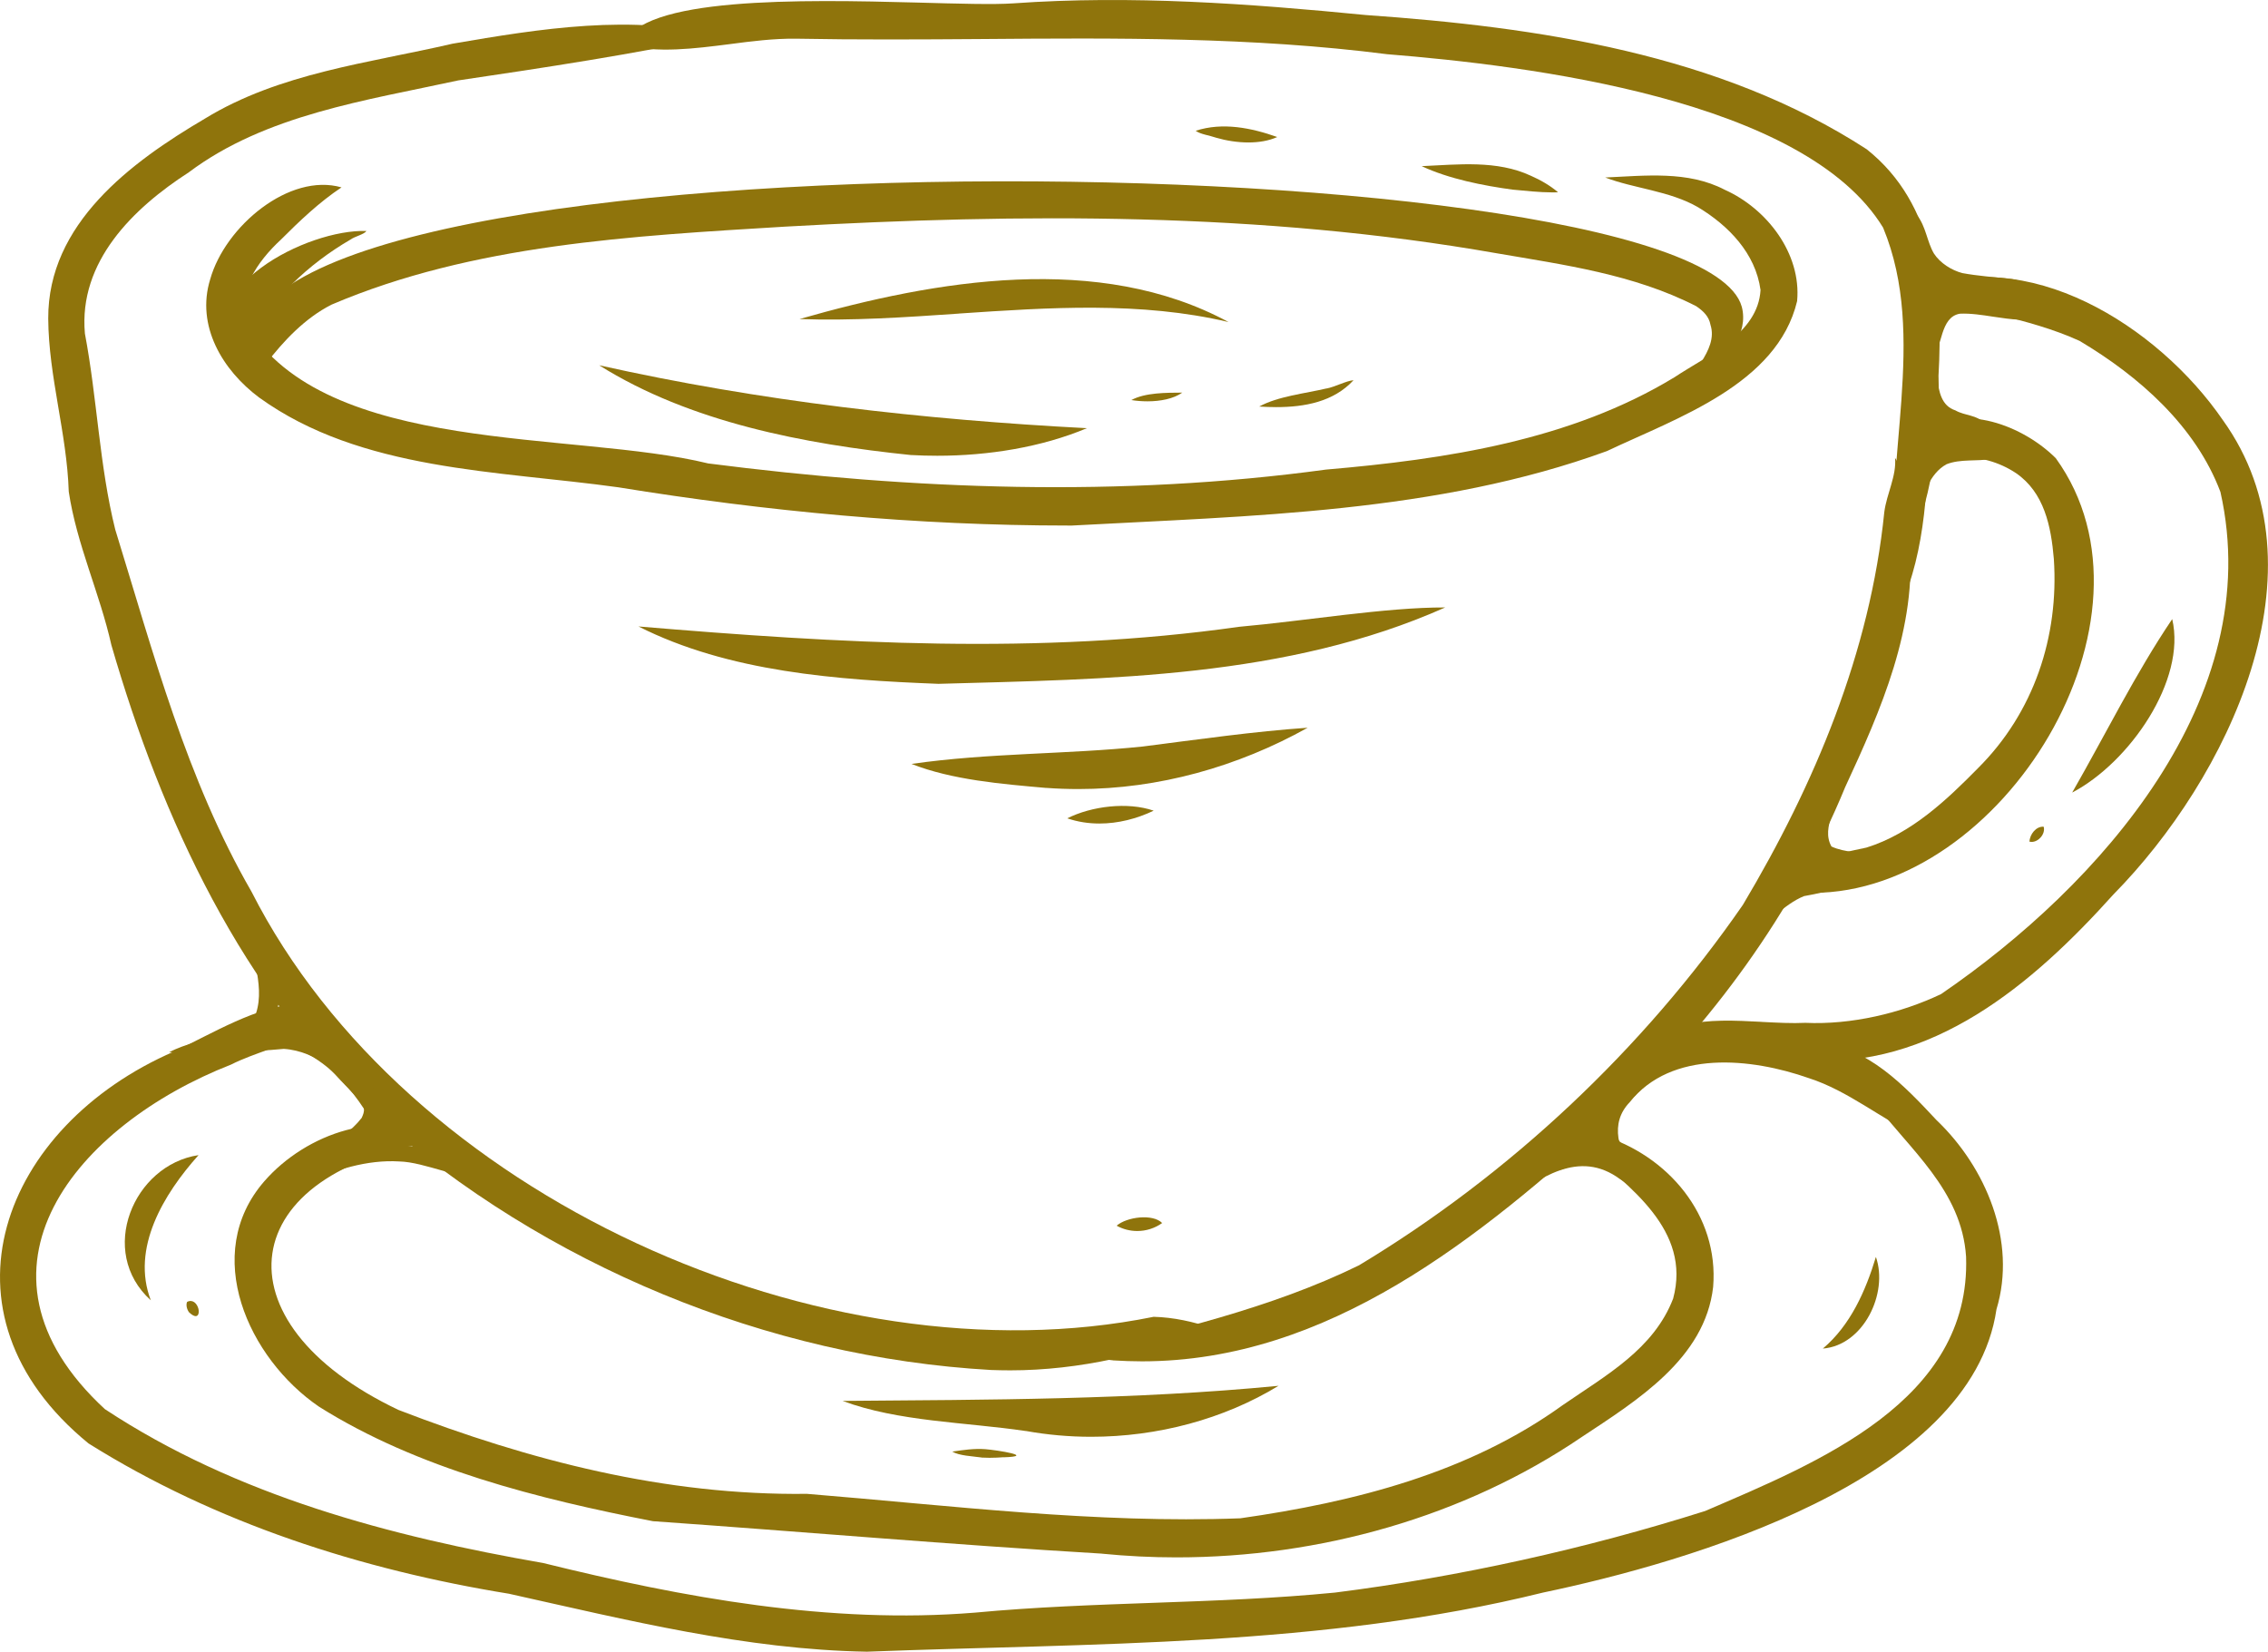
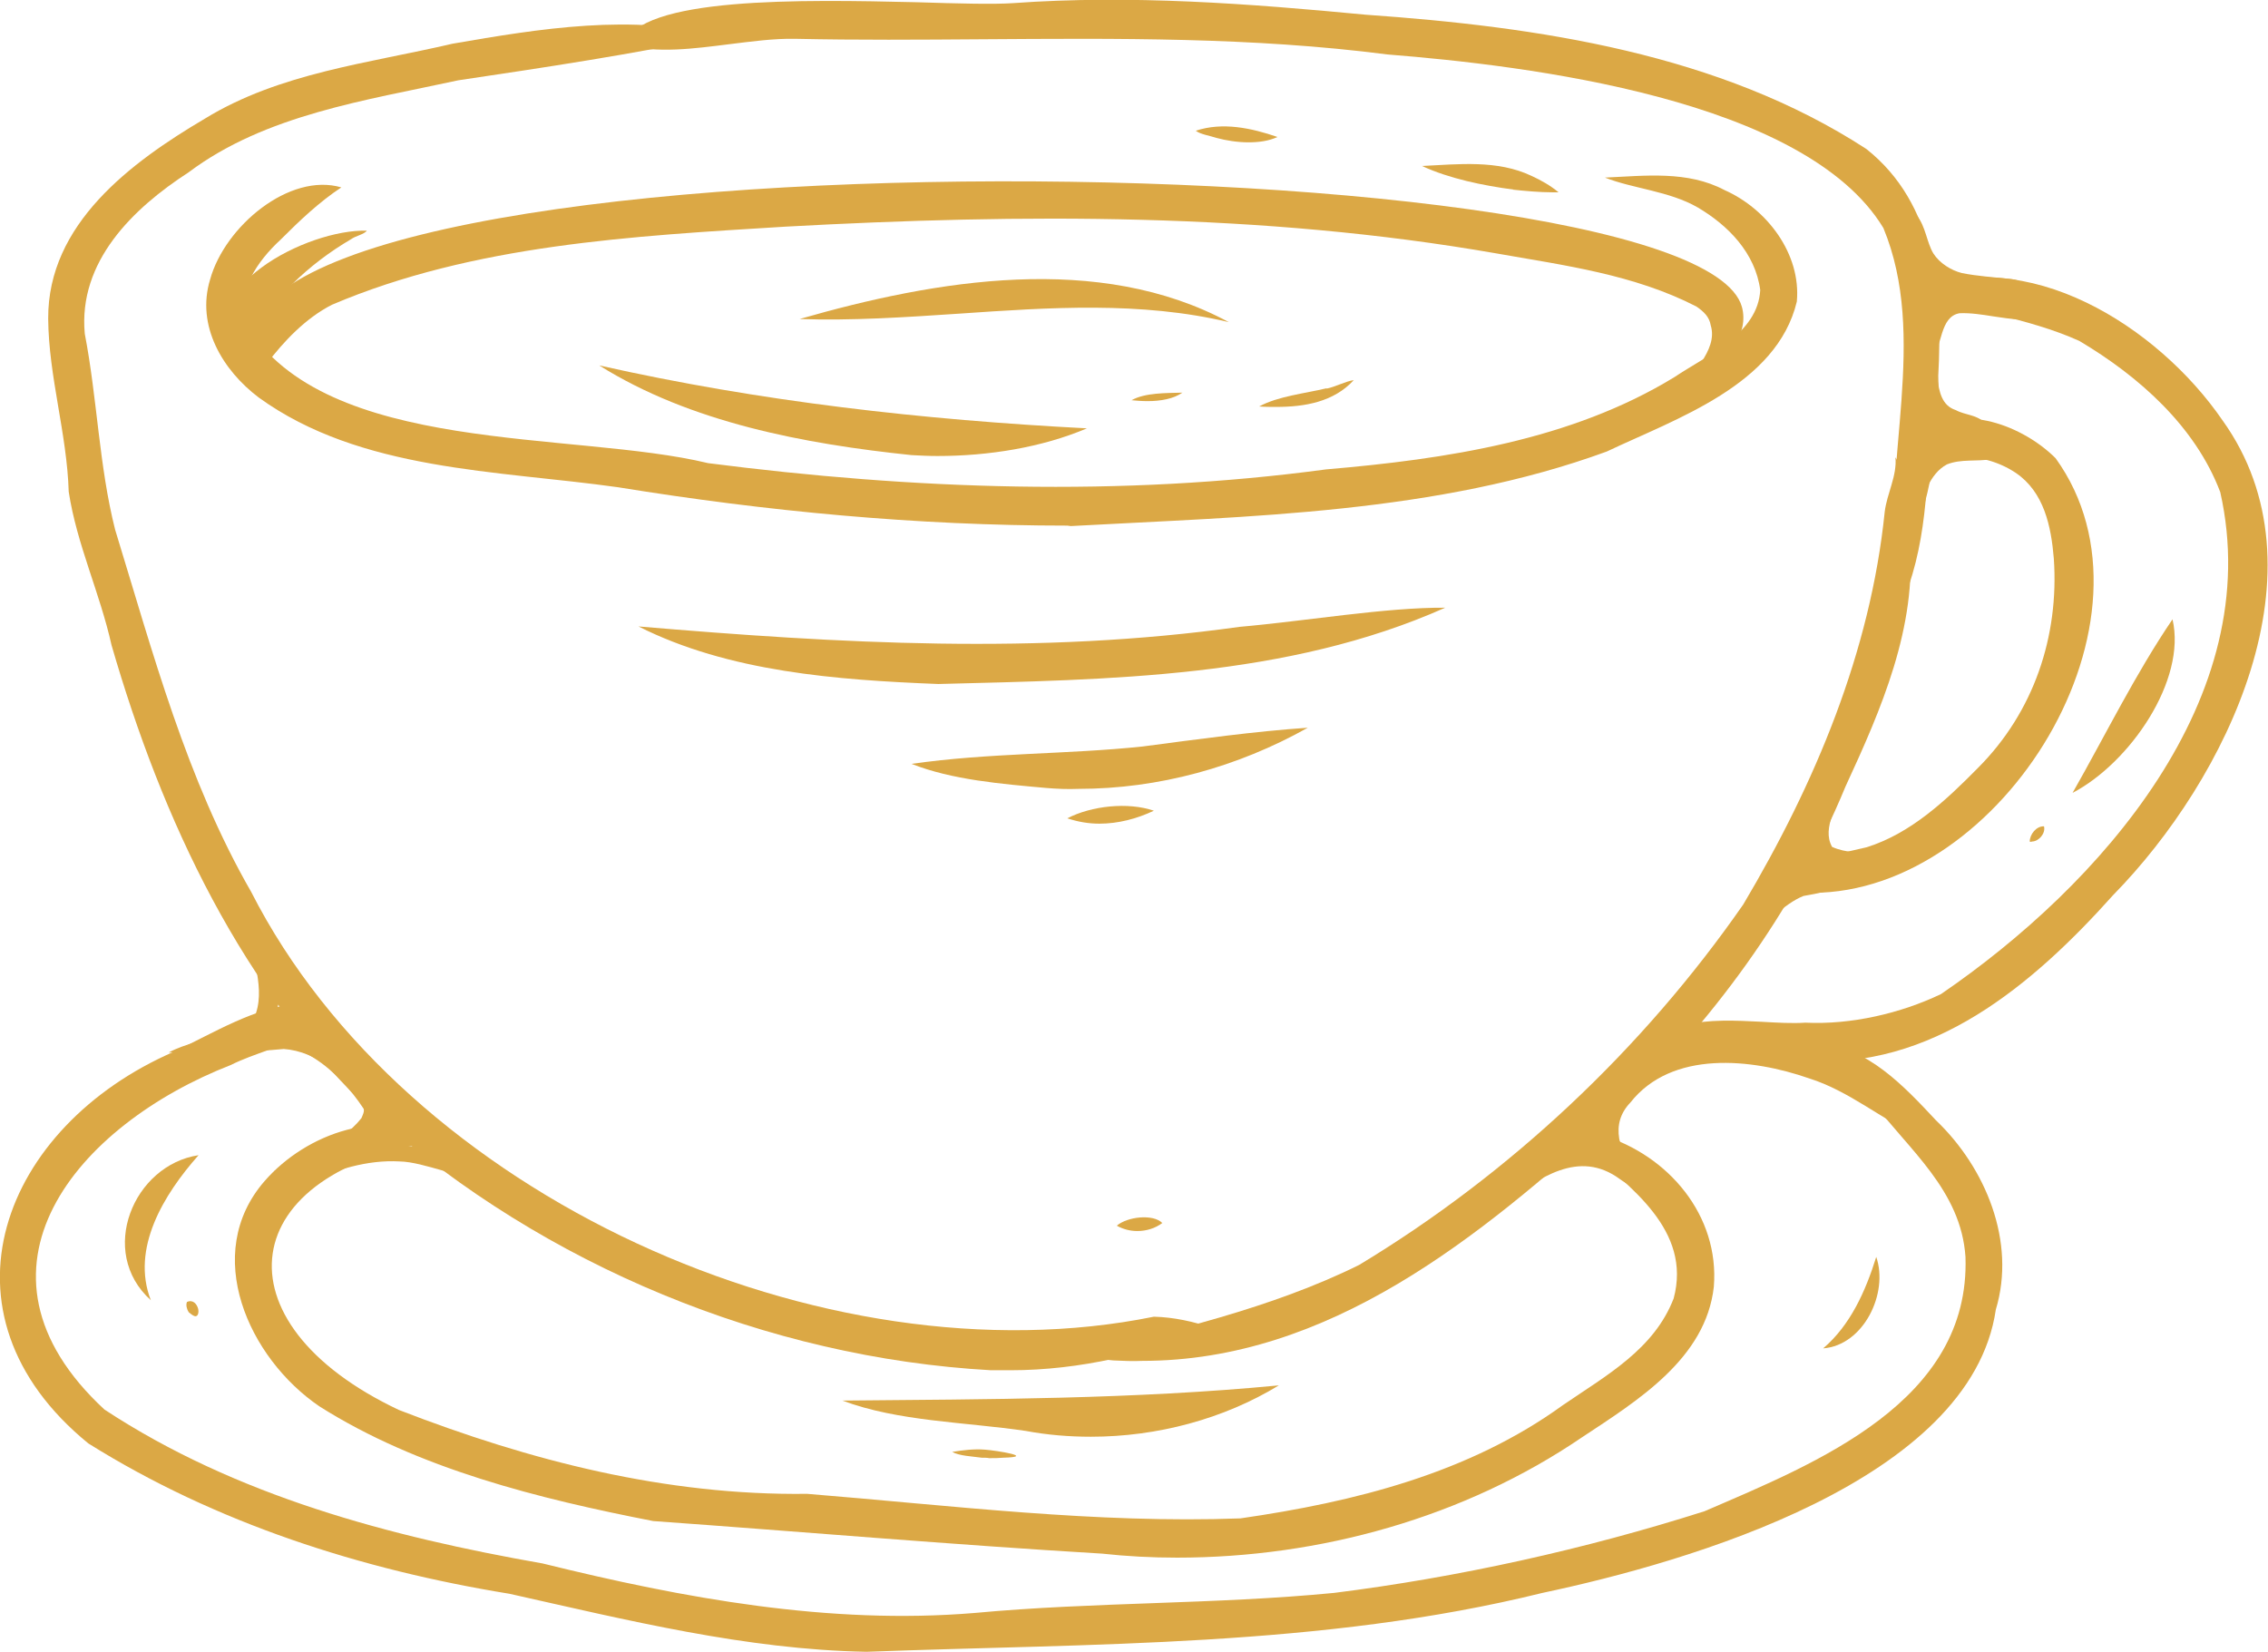
- <svg xmlns="http://www.w3.org/2000/svg" id="Layer_1" viewBox="0 0 508.33 370.19">
-   <defs>
-     <style>.cls-1{fill:#8f740c;}</style>
-   </defs>
-   <path class="cls-1" d="m239.25,117.79c-33.69,0-67.42-3.17-100.67-8.57-27.04-3.77-57.66-3.63-80.51-20.13-8.21-6.13-14.18-16.08-10.96-26.49,3.35-11.92,17.79-23.95,29.43-20.6-4.99,3.32-9.4,7.53-13.58,11.71-5.22,4.83-10.13,11.74-7.71,19.12,17.82,29.32,73.32,23.66,103.48,31.04,45.97,5.9,92.44,7.64,138.46,1.38,26.91-2.31,54.85-6.54,78.15-20.72,7.32-4.88,18.7-9.69,19.25-19.53-1.12-8.26-7.22-14.47-14-18.55-6.36-3.69-14.47-4.21-20.81-6.67,8.96-.39,18.52-1.56,26.78,2.75,9.45,4.23,17.22,14.28,16.23,24.96-4.47,18.67-26.96,26.18-42.62,33.61-38,13.87-79.97,14.52-120.07,16.7h-.83Z" />
-   <path class="cls-1" d="m58.17,84.26c-33.56-56.44,321.52-54.26,332.22-15.5,1.56,5.84-3.04,12.73-9.09,12.41,1.66-2.62,3.01-5.43,2.08-8.34-.34-1.92-1.64-3.14-3.22-4.21-14.03-7.17-29.53-9.24-44.8-11.87-52.67-9.25-106.28-8.94-159.42-5.95-34.13,2.08-69.94,3.95-101.63,17.48-5.92,2.99-10.78,8.15-14.62,13.17-.62.86-.81,1.9.13,2.6-.1.21-.54.29-.96.29-.26,0-.52-.03-.68-.08h0Z" />
-   <path class="cls-1" d="m51.95,80.42c-9.5-15.77,17.01-29.12,30.18-28.65-.52.78-2.57,1.2-3.53,1.9-9.4,5.45-18.21,13.58-22.8,23.4-.67,1.25-.7,2.75.05,3.9.52.65.26.88-.28.88-1.04,0-3.19-.83-3.61-1.43h0Z" />
-   <path class="cls-1" d="m339,42.49c.1.02.18.02.29.05-6.94-.93-14.62-2.47-20.65-5.3,8.16-.36,16.86-1.4,24.49,2.16,2.18.96,4.26,2.16,6.08,3.69-.44.03-.88.03-1.35.03-2.78,0-6.03-.36-8.86-.62h0Z" />
-   <path class="cls-1" d="m272.59,30.87c-1.48-.52-3.58-.78-4.6-1.56,6.05-1.97,12.49-.65,18.28,1.4-1.9.86-4.16,1.22-6.47,1.22-2.44,0-4.99-.41-7.22-1.06h0Z" />
-   <path class="cls-1" d="m249.5,304.9c-2.78-.34-6.18-.55-8.52-1.35,21.25-5.01,44-10.34,63.61-19.95,33.82-20.36,63.61-48.36,86.05-80.8,16.13-27.06,28.52-56.62,31.69-88.02.52-4.08,2.78-8.13,2.41-12.15,3.12,4.6,2.11,12.57,3.25,18.42,1.74,19.58-6.42,38.1-14.44,55.4-11.56,28.13-30.13,53.24-52.08,73.92-29.76,26.96-63.63,54.75-105.53,54.75-2.13,0-4.26-.08-6.44-.21h0Z" />
-   <path class="cls-1" d="m222.13,307.06c-50.18-2.83-100.05-23.48-137.63-56.83-30.31-27.92-48.23-66.65-59.53-105.63-2.62-11.69-7.79-22.57-9.56-34.41-.42-13.09-4.52-25.79-4.6-38.8-.08-21.24,18.47-35.01,35.11-44.8,16.75-10.26,36.73-12.44,55.53-16.8,19.51-3.35,40.44-6.75,59.66-1.69-19.56,4.1-38.88,7.04-58.39,9.92-20.65,4.49-43.19,7.69-60.39,20.59-12.54,8.1-24.75,20.05-23.3,36.16,2.75,14.49,3.25,29.69,6.8,43.92,8.55,27.69,16,55.97,30.54,81.16,34.59,68.15,128.23,110.28,202.2,95.29,4.44.11,9.04,1.12,13.01,2.52-14.05,5.84-29.69,9.48-45.14,9.48-1.46,0-2.88-.03-4.34-.08h0Z" />
-   <path class="cls-1" d="m422.1,51.08c-17.53-28.88-79.66-36.39-111.21-38.93-30.21-3.87-60.62-3.64-90.98-3.4-13.87.1-27.74.18-41.56-.08-4.93-.05-9.87.57-14.78,1.22-7.97,1.01-15.92,2.05-23.74.23C143.23-.79,179.75-.11,205.41.57c9.45.26,17.43.49,21.74.18,26.31-1.87,52.78.05,78.98,2.62,38.57,2.7,79.27,8.68,112.25,30.08,15.51,12.31,17.14,32.39,16.1,50.78.52,15.32-2.13,31.84-9.61,44.96-2.96-25.58,7.32-53.66-2.78-78.1h0Z" />
-   <path class="cls-1" d="m405.4,200.13c-2.91-.49-6.7-.81-8.86-2.6,6.54-4.44,14.28-5.95,21.79-7.56,10.05-3.12,18-10.68,24.99-17.79,12.54-12.47,18.18-29.51,17.01-46.91-.62-7.35-2.16-14.88-8.47-19.22-7.61-5.09-18.08-4.78-25.01.86-1.43-2.93,1.4-7.87,4.05-9.95,8.96-6.93,22.67-1.46,29.87,5.74,26,35.97-11.92,97.42-54.46,97.42h-.91Z" />
-   <path class="cls-1" d="m394.82,229.04c3.51.18,6.86.36,9.82.21,10.31.47,21.4-2.15,30.41-6.44,35.66-24.39,73.01-66.36,62.62-112.54-5.56-14.78-18.26-25.95-31.58-33.87-11.76-5.35-24.98-6.75-37.14-10.81-.03.05-.1.08-.16,0-.03-.05-.03-.1,0-.13,25.37-11.25,55.01,7.71,69.4,28.67,24.02,33.4,1.04,80.41-24.52,106.36-18.05,20.08-40.68,39.4-69.48,37.14-12.47-.08-26-1.61-37.63,2.7,3.51-12.54,16.6-11.92,28.26-11.3h0Z" />
-   <path class="cls-1" d="m143.1,140.41c44.91,3.77,89.76,6.44,134.59.08,14.86-1.32,32.91-4.39,46.23-4.34-35.51,15.82-75.37,16.05-113.58,17.12-22.73-.88-47.04-2.65-67.24-12.86h0Z" />
-   <path class="cls-1" d="m234.47,176.6c-10-.88-21.06-1.79-30.18-5.38,17.3-2.49,34.75-2.13,51.82-3.9,12.23-1.56,25.06-3.4,36.98-4.21-15.69,8.75-33.4,13.74-51.35,13.74-2.42,0-4.86-.08-7.27-.26h0Z" />
-   <path class="cls-1" d="m239.2,183.42c5.45-2.75,13.56-3.74,19.38-1.72-3.82,1.82-7.97,2.88-12.16,2.88-2.44,0-4.86-.36-7.22-1.17h0Z" />
-   <path class="cls-1" d="m114.2,357.23c-33.24-5.4-65.84-15.84-94.36-33.71-35.82-29.27-19.32-71.16,19.17-87.84,8.88-4.18,18.31-10.08,28.13-10.83,4.42.57,4,4.47,1.19,6.78-5.22,3.06-11.19,4.28-16.57,6.99-34.39,13.45-62.13,45.89-28.26,77.21,29.45,19.43,64.08,28.54,98.23,34.49,31.56,7.79,64.28,13.77,96.83,11.12,26.81-2.52,53.92-1.87,80.65-4.49,27.92-3.53,56.31-9.84,82.98-18.29,25.27-10.88,59.58-24.65,58.47-56.98-.96-14.96-12.75-24.1-20.96-35.04-3.12-5.17-7.84-9.35-12.15-12.96,11.19,1.04,19.32,9.71,26.49,17.38,11.09,10.57,18.05,27.19,13.43,42.41-5.61,38.36-69.01,56.65-101.63,63.48-49.43,12.23-100.98,11.3-151.53,13.25-27.17-.47-53.71-7.09-80.1-12.96h0Z" />
-   <path class="cls-1" d="m399.76,232.75h-.13c7.95-4.42,22.31,5.71,26.57,13.2-8.96-4-17.71-8.99-26.44-13.2h0Z" />
-   <path class="cls-1" d="m396.39,236.08c-.39-.26-2.08-1.25-1.12-1.61,11.43-.78,21.84,5.87,29.01,13.87-9.76-2.88-18.93-7.48-27.89-12.26h0Z" />
-   <path class="cls-1" d="m246.96,348.22c-33.58-2-67.06-4.91-100.62-7.27-25.63-5.01-52.72-11.74-74.83-25.66-15.87-10.83-26.49-34.21-12.26-50.54,9.38-10.75,26.57-16.8,39.27-9.04-46.23,6.52-50.65,40.65-9.19,60.31,29.45,11.35,59.79,19.19,91.53,18.8,32.23,2.62,64.75,6.7,97.14,5.48,25.63-3.66,51.17-10.15,72.26-25.37,9.77-6.73,20.39-12.54,24.75-23.89,4.1-15.3-9.76-25.06-19.87-33.69-2.26-1.9-4.36-3.17-6.93-2.93,2.96-2.6,7.37-1.12,10.67,0,14.93,4.52,26.41,17.95,25.09,34.02-1.82,16.08-17.12,25.48-29.48,33.66-26.39,17.95-58.8,26.96-90.78,26.96-5.61,0-11.19-.28-16.75-.83h0Z" />
-   <path class="cls-1" d="m229.92,320.74c-13.5-2-28.57-2.08-41.06-6.75,32.52-.26,65.4-.26,97.66-3.38.02-.03.05-.03.08-.03-12.34,7.53-27.19,11.45-42.05,11.45-4.91,0-9.82-.44-14.62-1.3h0Z" />
-   <path class="cls-1" d="m219.98,326.67c-2.05-.29-5.01-.39-6.55-1.32,2.44-.36,4.96-.73,7.43-.54,2.62.21,11.43,1.58,4.08,1.82,0,0,.03,0,.03-.02-1.06.08-2.13.13-3.19.13-.6,0-1.19-.02-1.79-.05h0Z" />
-   <path class="cls-1" d="m420.45,281.72c2.83,8.13-2.78,19.82-11.89,20.54,6.18-5.22,9.58-12.91,11.89-20.54h0Z" />
-   <path class="cls-1" d="m44.5,258.9c-7.84,8.75-15.17,20.88-10.7,32.54-12.05-10.88-3.9-30.36,10.7-32.54h0Z" />
-   <path class="cls-1" d="m42.35,294.1c-.44-.6-.73-1.61-.41-2.31,1.32-.65,2.23.44,2.52,1.51.21.83.05,1.69-.6,1.69-.36,0-.86-.26-1.51-.88h0Z" />
-   <path class="cls-1" d="m250.27,274.72c2.28-1.98,8.1-2.73,10.21-.6-1.64,1.17-3.58,1.79-5.58,1.79-1.58,0-3.2-.39-4.62-1.19h0Z" />
-   <path class="cls-1" d="m486.86,138.76c3.22,13.69-9.58,32.15-22.42,38.88,7.43-12.94,14.13-26.6,22.42-38.88h0Z" />
-   <path class="cls-1" d="m454.87,188.65c.05-1.64,1.51-3.51,3.19-3.35.42,1.64-1.17,3.4-2.7,3.4-.16,0-.34-.02-.49-.05h0Z" />
-   <path class="cls-1" d="m441.83,66.96c-2.26-1.12-15.89-1.72-11.32-5.9-2.47-1.66-7.56-12.41-2.86-13.17,1.14.05,1.53,1.22,1.84,2.16.16-.52-.18-1.58.21-1.77,1.95,2.47,2.23,5.95,3.74,8.52,1.4,2.18,4,3.79,6.39,4.41,3.51.65,7.01.86,10.6,1.3,1.38.11,3.56.52,3.22,2.36-.03,0-.03.03-.03.03-1.06,1.95-3.58,1.53-6.02,1.12-1.48-.26-2.94-.52-4.05-.23-.23.7-.91,1.19-1.58,1.19-.05,0-.1,0-.13-.03h0Z" />
-   <path class="cls-1" d="m458.24,71.03c-3.61,1.14-7.58.54-11.51-.05-2.54-.39-5.06-.78-7.45-.67-4.49.73-3.92,7.58-6.18,10.23-4.75-18.62,14.52-14.08,25.14-9.51h0Z" />
-   <path class="cls-1" d="m431.38,72.47s-.02-.03-.02-.03c0,0-.03,0-.03-.03-.03.03-.05.05-.08.08-.05.05-.18-.03-.11-.1-4.26-2.13,4.05-6.52,5.3-8.81,1.66-1.43,3.17,1.06,1.66,2.36,2.81.6-.36,2.96-1.4,3.9-1.45,1.01-2.75,3.27-4.65,3.04-.34.49-.57,2-1.01,2.05.08-.8.18-1.64.34-2.47h0Z" />
-   <path class="cls-1" d="m444.19,96.79c-9.76-.18-16.18-7.51-11.53-16.88.05-.1.02-.28.18-.21.7,1.58.93,3.4,1.32,5.14.44,3.01.99,6.13,4.1,7.14,2.18,1.25,4.88.96,6.6,2.96.44.6,1.53,1.06,1.64,1.69-.57.1-1.17.18-1.77.18-.18,0-.36,0-.55-.03h0Z" />
-   <path class="cls-1" d="m434.37,98.93c0-.16.02-.29.02-.44s.03-.29.03-.44c-2.6.52-3.64-3.35-2.08-4.99,1.4-1.61,4.26-.86,4.44,1.32,3.48,1.14,7.53,2.68,10.52,4.16-3.71.65-8.05.03-11.76-1.01-.49.36-.65,1.09-1.09,1.45-.05,0-.08-.02-.08-.05h0Z" />
-   <path class="cls-1" d="m449.16,101.87c1.79.21-2.21,1.06-2.78.99-3.35.6-6.93-.05-10.1,1.19-3.95,2.16-4.94,6.96-6.91,10.16-2.26-12.88,9.69-17.09,19.79-12.34h0Z" />
-   <path class="cls-1" d="m427.55,118.21c.26-6.86,2.57-13.3,4.36-19.77.18-.18.39.08.47.34.08.21.05.44-.11.41-.39,13.82-1.51,29.89-8.98,41.5,1.19-7.79,2.18-15.01,4.26-22.49h0Z" />
-   <path class="cls-1" d="m424.72,191.63l-.02-.03c-.08-.05-.13-.08-.26-.1-1.12-.13.57-.6.88-.16.26.26.05.65-.08.91-2.93,3.53-7.71,4.81-11.95,6.21-2.86,1.27-6.13,1.87-8.96,2.39-4.52,1.84-8.21,6.29-12,8.67,4.21-14.49,19.9-12.6,32.39-17.89h0Z" />
-   <path class="cls-1" d="m410.57,193.42l.21.08c-8.26-2.78-3.27-14.34,1.35-17.95.34,4.78-4.13,9.74-1.64,14.18,3.01,1.4,6.7,1.25,10,1.97-1.71,1.4-4.28,2.13-6.78,2.13-1.09,0-2.16-.13-3.14-.41h0Z" />
-   <path class="cls-1" d="m402.01,198.41c.49-.75,1.04-1.43,1.61-2.1v-.03c-.18-.26-.23-.57-.21-.86-3.04-1.77,1.12-6.52,3.74-6.05,2.49.57,4.26,3.09,6.65,3.9,2.65.86,5.32.18,7.82-.57-2.75,3.64-9.01,4.39-12.93,1.43-1.12,1.12-2.44,2.75-4.08,2.83-.75.31-2.13,1.51-2.49,1.51-.05,0-.08-.03-.1-.05h0Z" />
-   <path class="cls-1" d="m379.06,235.5c17.53-2.44,36.36,3.77,48.88,16.08.99.86,1.74,2,2.39,3.17.03.29-.31-.08-.44-.1-8.23-3.84-15.61-10.16-24.49-13.01-12.88-4.52-30.75-6.42-40.13,5.4-2.26,2.36-2.96,5.06-2.52,8.05.47,2.8,2.91,5.06,3.66,7.38-16.7-8.36.05-25.97,12.65-26.96h0Z" />
-   <path class="cls-1" d="m358.19,257.63c-2.57-.24-2.16-4.86-.52-5.92.47-.91.36-2.08,1.06-2.93.6-.81,1.77-.18,1.84.7,1.74,1.35.86,4.26.26,6.03.23.91-.39,2.34-1.45,1.79-.29.21-.65.34-1.01.34h-.18Z" />
-   <path class="cls-1" d="m360.89,258.2c-1.25-1.33-2.54-2.7-2.78-4.6-.44-2.78.62-5.53,2.49-7.56.08-.26.47-.18.44.1-.96,3.74-.29,7.48,2.44,10.21,1.45,3.74,4.83,7.11,6.44,10.31-3.45-2.28-6.96-4.91-9.04-8.47h0Z" />
-   <path class="cls-1" d="m363.15,264.32c-9.27-6.91-18.21-.21-26,5.38-.65.34-1.25,1.45-1.43,1.09.36-.6.52-.91,1.04-1.48,7.27-8.73,17.77-15.71,28.34-7.69,3.3,2.18,10.47,8.05,7.66,11.87.23-4.26-6.44-6.91-9.61-9.17h0Z" />
-   <path class="cls-1" d="m342.79,262.84c1.33-2.65,5.27-3.98,7.61-5.97,1.87-.93,5.58-3.51,6.8-.6,2.44-.34,9.32,1.95,6.96,5.2-1.04.91-2.08.02-2.88-.49-4.78-2.96-9.12,1.43-13.79,1.51-5.45,3.12-11.32,7.4-16.49,10.08,3.77-3.43,7.87-6.47,11.79-9.71h0Z" />
-   <path class="cls-1" d="m108.08,263.64s.02.03.05.03c-4.91.88-12.83-3.22-18.65-3.35-7.22-.44-14.54,1.9-20.49,4.75,10.36-11.32,27.43-9.38,39.09-1.43h0Z" />
-   <path class="cls-1" d="m99.83,260.07c-4.42-.6-8.75-.41-13.12-.26-2.39.1-4.75.21-7.11.18-2.29-1.04-.21-3.14,1.53-3.14-.65-.13-1.3-.26-1.95-.39-.1-.02-.08-.18.03-.18,6.96.44,13.97.29,20.88,1.48.57.05,1.01.55,1.04,1.12,0,.65-.57,1.19-1.19,1.19h-.1Z" />
-   <path class="cls-1" d="m67.26,261.37c4.34-3.66,15.84-7.27,14.44-14-3.92-6.08-10.78-11.84-18.1-12.28-3.92.39-7.92.52-11.87.6,3.09-1.66,8-2.7,11.79-3.66,7.69-.55,13.97,5.53,19.04,10.57,8.8,9.82-6.05,18.13-14.93,18.78l.03-.03c-.1,0-.23.13-.31.13-.05,0-.08-.03-.08-.1h0Z" />
-   <path class="cls-1" d="m61.55,262.51c6.6-3.69,14.73-5.79,19.51-11.95.31-.67.65-1.48.47-2.11-5.56-8.52-15.17-16.96-25.97-14.05-3.17-.21-2.05-3.66.86-3.69,13.17-3.32,23.25,8.78,31.17,17.48,3.27,1.19-1.22,9.82-4.37,8.73-1.04.86-2.47,2.41-3.71,1.04-3.17,1.38-6.52,2.21-9.71,3.43-.29-.13.29-.36.41-.49-2.6.62-5.92,1.61-8.36,1.61h-.28Z" />
-   <path class="cls-1" d="m59.57,222.42c-.23-3.43-3.14-5.64-4.39-8.8-.31-.96-.52-2.16-.39-3.22.18-.6.86-.34.93.21,1.97,4.21,7.74,6.75,7.14,12.26-1.32,12.18-15.89,12.8-24.98,13.01,7.22-4.05,20.26-3.12,21.69-13.45h0Z" />
-   <path class="cls-1" d="m56.24,229.63c3.95-6.62.29-13.92-.23-20.93-.1-.42-.31-2.18.29-.75,6.49,10.49,9.09,24.39-6.18,26.52,1.72-2.05,4.6-2.7,6.13-4.83h0Z" />
-   <path class="cls-1" d="m214.89,70.29c-12.03.83-24,1.64-35.69,1.22,30.62-8.78,67.14-15.01,96.15.67-19.69-4.65-40.18-3.27-60.46-1.9h0Z" />
-   <path class="cls-1" d="m282.23,91.12c4.21-2.31,10.23-2.91,15.19-4.08-.05.02-.08.02-.13.05,1.98-.39,4.44-1.74,6.08-1.87-4.49,4.86-10.99,6.03-17.35,6.03-1.27,0-2.55-.05-3.79-.13h0Z" />
-   <path class="cls-1" d="m204.26,102c-23.97-2.47-49.61-7.35-69.97-20.13,35.97,8.05,72.59,12.18,109.32,14.1-10.13,4.26-22.05,6.18-33.53,6.18-1.95,0-3.9-.05-5.82-.16h0Z" />
-   <path class="cls-1" d="m253.59,89.66c3.04-1.66,7.77-1.64,11.4-1.66-2,1.4-4.93,1.95-7.79,1.95-1.27,0-2.49-.1-3.61-.28h0Z" />
+ <svg xmlns="http://www.w3.org/2000/svg" version="1.1" id="Layer_1" x="0px" y="0px" viewBox="0 0 508.3 370.2" style="enable-background:new 0 0 508.3 370.2;" xml:space="preserve">
+   <style type="text/css">
+ 	.st0{fill:#DBA845;}
+ </style>
+   <path class="st0" d="M239.2,117.8c-33.7,0-67.4-3.2-100.7-8.6c-27-3.8-57.7-3.6-80.5-20.1C49.9,83,43.9,73,47.1,62.6  c3.3-11.9,17.8-24,29.4-20.6c-5,3.3-9.4,7.5-13.6,11.7c-5.2,4.8-10.1,11.7-7.7,19.1c17.8,29.3,73.3,23.7,103.5,31  c46,5.9,92.4,7.6,138.5,1.4c26.9-2.3,54.9-6.5,78.1-20.7c7.3-4.9,18.7-9.7,19.2-19.5c-1.1-8.3-7.2-14.5-14-18.5  c-6.4-3.7-14.5-4.2-20.8-6.7c9-0.4,18.5-1.6,26.8,2.8c9.5,4.2,17.2,14.3,16.2,25c-4.5,18.7-27,26.2-42.6,33.6  c-38,13.9-80,14.5-120.1,16.7L239.2,117.8L239.2,117.8z" />
+   <path class="st0" d="M58.2,84.3C24.6,27.8,379.7,30,390.4,68.8c1.6,5.8-3,12.7-9.1,12.4c1.7-2.6,3-5.4,2.1-8.3  c-0.3-1.9-1.6-3.1-3.2-4.2c-14-7.2-29.5-9.2-44.8-11.9c-52.7-9.2-106.3-8.9-159.4-6c-34.1,2.1-69.9,4-101.6,17.5  c-5.9,3-10.8,8.2-14.6,13.2c-0.6,0.9-0.8,1.9,0.1,2.6c-0.1,0.2-0.5,0.3-1,0.3C58.6,84.3,58.3,84.3,58.2,84.3L58.2,84.3L58.2,84.3z" />
+   <path class="st0" d="M52,80.4c-9.5-15.8,17-29.1,30.2-28.7c-0.5,0.8-2.6,1.2-3.5,1.9c-9.4,5.5-18.2,13.6-22.8,23.4  c-0.7,1.2-0.7,2.8,0,3.9c0.5,0.7,0.3,0.9-0.3,0.9C54.5,81.8,52.4,81,52,80.4L52,80.4L52,80.4z" />
+   <path class="st0" d="M339,42.5c0.1,0,0.2,0,0.3,0c-6.9-0.9-14.6-2.5-20.6-5.3c8.2-0.4,16.9-1.4,24.5,2.2c2.2,1,4.3,2.2,6.1,3.7  c-0.4,0-0.9,0-1.4,0C345.1,43.1,341.8,42.8,339,42.5L339,42.5L339,42.5z" />
+   <path class="st0" d="M272.6,30.9c-1.5-0.5-3.6-0.8-4.6-1.6c6-2,12.5-0.6,18.3,1.4c-1.9,0.9-4.2,1.2-6.5,1.2  C277.4,31.9,274.8,31.5,272.6,30.9L272.6,30.9L272.6,30.9z" />
+   <path class="st0" d="M249.5,304.9c-2.8-0.3-6.2-0.5-8.5-1.4c21.2-5,44-10.3,63.6-20c33.8-20.4,63.6-48.4,86.1-80.8  c16.1-27.1,28.5-56.6,31.7-88c0.5-4.1,2.8-8.1,2.4-12.2c3.1,4.6,2.1,12.6,3.2,18.4c1.7,19.6-6.4,38.1-14.4,55.4  c-11.6,28.1-30.1,53.2-52.1,73.9c-29.8,27-63.6,54.8-105.5,54.8C253.8,305.1,251.7,305,249.5,304.9L249.5,304.9L249.5,304.9z" />
+   <path class="st0" d="M222.1,307.1c-50.2-2.8-100.1-23.5-137.6-56.8C54.2,222.3,36.3,183.6,25,144.6c-2.6-11.7-7.8-22.6-9.6-34.4  c-0.4-13.1-4.5-25.8-4.6-38.8c-0.1-21.2,18.5-35,35.1-44.8c16.8-10.3,36.7-12.4,55.5-16.8C121,6.4,141.9,3,161.1,8.1  c-19.6,4.1-38.9,7-58.4,9.9c-20.7,4.5-43.2,7.7-60.4,20.6c-12.5,8.1-24.8,20-23.3,36.2c2.8,14.5,3.2,29.7,6.8,43.9  c8.5,27.7,16,56,30.5,81.2C91,268,184.6,310.1,258.6,295.1c4.4,0.1,9,1.1,13,2.5c-14,5.8-29.7,9.5-45.1,9.5  C225,307.1,223.6,307.1,222.1,307.1L222.1,307.1L222.1,307.1z" />
+   <path class="st0" d="M422.1,51.1c-17.5-28.9-79.7-36.4-111.2-38.9c-30.2-3.9-60.6-3.6-91-3.4c-13.9,0.1-27.7,0.2-41.6-0.1  c-4.9-0.1-9.9,0.6-14.8,1.2c-8,1-15.9,2.1-23.7,0.2c3.4-10.9,39.9-10.2,65.6-9.6c9.4,0.3,17.4,0.5,21.7,0.2  c26.3-1.9,52.8,0.1,79,2.6c38.6,2.7,79.3,8.7,112.2,30.1c15.5,12.3,17.1,32.4,16.1,50.8c0.5,15.3-2.1,31.8-9.6,45  C421.9,103.6,432.2,75.5,422.1,51.1L422.1,51.1L422.1,51.1z" />
+   <path class="st0" d="M405.4,200.1c-2.9-0.5-6.7-0.8-8.9-2.6c6.5-4.4,14.3-5.9,21.8-7.6c10-3.1,18-10.7,25-17.8  c12.5-12.5,18.2-29.5,17-46.9c-0.6-7.3-2.2-14.9-8.5-19.2c-7.6-5.1-18.1-4.8-25,0.9c-1.4-2.9,1.4-7.9,4-9.9c9-6.9,22.7-1.5,29.9,5.7  c26,36-11.9,97.4-54.5,97.4L405.4,200.1L405.4,200.1z" />
+   <path class="st0" d="M394.8,229c3.5,0.2,6.9,0.4,9.8,0.2c10.3,0.5,21.4-2.1,30.4-6.4c35.7-24.4,73-66.4,62.6-112.5  c-5.6-14.8-18.3-26-31.6-33.9c-11.8-5.3-25-6.8-37.1-10.8c0,0.1-0.1,0.1-0.2,0c0-0.1,0-0.1,0-0.1c25.4-11.2,55,7.7,69.4,28.7  c24,33.4,1,80.4-24.5,106.4c-18,20.1-40.7,39.4-69.5,37.1c-12.5-0.1-26-1.6-37.6,2.7C370.1,227.8,383.2,228.4,394.8,229L394.8,229  L394.8,229z" />
+   <path class="st0" d="M143.1,140.4c44.9,3.8,89.8,6.4,134.6,0.1c14.9-1.3,32.9-4.4,46.2-4.3c-35.5,15.8-75.4,16.1-113.6,17.1  C187.6,152.4,163.3,150.6,143.1,140.4L143.1,140.4z" />
+   <path class="st0" d="M234.5,176.6c-10-0.9-21.1-1.8-30.2-5.4c17.3-2.5,34.8-2.1,51.8-3.9c12.2-1.6,25.1-3.4,37-4.2  c-15.7,8.8-33.4,13.7-51.4,13.7C239.3,176.9,236.9,176.8,234.5,176.6L234.5,176.6L234.5,176.6z" />
+   <path class="st0" d="M239.2,183.4c5.4-2.8,13.6-3.7,19.4-1.7c-3.8,1.8-8,2.9-12.2,2.9C244,184.6,241.6,184.2,239.2,183.4  L239.2,183.4L239.2,183.4z" />
+   <path class="st0" d="M114.2,357.2c-33.2-5.4-65.8-15.8-94.4-33.7C-16,294.3,0.5,252.4,39,235.7c8.9-4.2,18.3-10.1,28.1-10.8  c4.4,0.6,4,4.5,1.2,6.8c-5.2,3.1-11.2,4.3-16.6,7c-34.4,13.4-62.1,45.9-28.3,77.2c29.5,19.4,64.1,28.5,98.2,34.5  c31.6,7.8,64.3,13.8,96.8,11.1c26.8-2.5,53.9-1.9,80.6-4.5c27.9-3.5,56.3-9.8,83-18.3c25.3-10.9,59.6-24.6,58.5-57  c-1-15-12.8-24.1-21-35c-3.1-5.2-7.8-9.4-12.1-13c11.2,1,19.3,9.7,26.5,17.4c11.1,10.6,18,27.2,13.4,42.4  c-5.6,38.4-69,56.6-101.6,63.5c-49.4,12.2-101,11.3-151.5,13.2C167.1,369.7,140.6,363.1,114.2,357.2L114.2,357.2L114.2,357.2z" />
+   <path class="st0" d="M399.8,232.8h-0.1c8-4.4,22.3,5.7,26.6,13.2C417.2,241.9,408.5,237,399.8,232.8L399.8,232.8z" />
+   <path class="st0" d="M396.4,236.1c-0.4-0.3-2.1-1.2-1.1-1.6c11.4-0.8,21.8,5.9,29,13.9C414.5,245.5,405.4,240.9,396.4,236.1  L396.4,236.1z" />
+   <path class="st0" d="M247,348.2c-33.6-2-67.1-4.9-100.6-7.3c-25.6-5-52.7-11.7-74.8-25.7c-15.9-10.8-26.5-34.2-12.3-50.5  c9.4-10.8,26.6-16.8,39.3-9c-46.2,6.5-50.7,40.7-9.2,60.3c29.4,11.4,59.8,19.2,91.5,18.8c32.2,2.6,64.8,6.7,97.1,5.5  c25.6-3.7,51.2-10.1,72.3-25.4c9.8-6.7,20.4-12.5,24.8-23.9c4.1-15.3-9.8-25.1-19.9-33.7c-2.3-1.9-4.4-3.2-6.9-2.9  c3-2.6,7.4-1.1,10.7,0c14.9,4.5,26.4,18,25.1,34c-1.8,16.1-17.1,25.5-29.5,33.7c-26.4,18-58.8,27-90.8,27  C258.1,349.1,252.5,348.8,247,348.2L247,348.2L247,348.2z" />
+   <path class="st0" d="M229.9,320.7c-13.5-2-28.6-2.1-41.1-6.8c32.5-0.3,65.4-0.3,97.7-3.4c0,0,0,0,0.1,0  c-12.3,7.5-27.2,11.5-42.1,11.5C239.6,322,234.7,321.6,229.9,320.7L229.9,320.7L229.9,320.7z" />
+   <path class="st0" d="M220,326.7c-2.1-0.3-5-0.4-6.6-1.3c2.4-0.4,5-0.7,7.4-0.5c2.6,0.2,11.4,1.6,4.1,1.8c0,0,0,0,0,0  c-1.1,0.1-2.1,0.1-3.2,0.1C221.2,326.7,220.6,326.7,220,326.7L220,326.7L220,326.7z" />
+   <path class="st0" d="M420.5,281.7c2.8,8.1-2.8,19.8-11.9,20.5C414.7,297,418.1,289.4,420.5,281.7L420.5,281.7z" />
+   <path class="st0" d="M44.5,258.9c-7.8,8.8-15.2,20.9-10.7,32.5C21.8,280.6,29.9,261.1,44.5,258.9L44.5,258.9z" />
+   <path class="st0" d="M42.3,294.1c-0.4-0.6-0.7-1.6-0.4-2.3c1.3-0.6,2.2,0.4,2.5,1.5c0.2,0.8,0,1.7-0.6,1.7  C43.5,295,43,294.7,42.3,294.1L42.3,294.1L42.3,294.1z" />
+   <path class="st0" d="M250.3,274.7c2.3-2,8.1-2.7,10.2-0.6c-1.6,1.2-3.6,1.8-5.6,1.8C253.3,275.9,251.7,275.5,250.3,274.7  L250.3,274.7L250.3,274.7z" />
+   <path class="st0" d="M486.9,138.8c3.2,13.7-9.6,32.2-22.4,38.9C471.9,164.7,478.6,151,486.9,138.8L486.9,138.8z" />
+   <path class="st0" d="M454.9,188.6c0-1.6,1.5-3.5,3.2-3.4c0.4,1.6-1.2,3.4-2.7,3.4C455.2,188.7,455,188.7,454.9,188.6L454.9,188.6  L454.9,188.6z" />
+   <path class="st0" d="M441.8,67c-2.3-1.1-15.9-1.7-11.3-5.9c-2.5-1.7-7.6-12.4-2.9-13.2c1.1,0,1.5,1.2,1.8,2.2  c0.2-0.5-0.2-1.6,0.2-1.8c2,2.5,2.2,6,3.7,8.5c1.4,2.2,4,3.8,6.4,4.4c3.5,0.7,7,0.9,10.6,1.3c1.4,0.1,3.6,0.5,3.2,2.4c0,0,0,0,0,0  c-1.1,1.9-3.6,1.5-6,1.1c-1.5-0.3-2.9-0.5-4-0.2c-0.2,0.7-0.9,1.2-1.6,1.2C441.9,67,441.9,67,441.8,67L441.8,67L441.8,67z" />
+   <path class="st0" d="M458.2,71c-3.6,1.1-7.6,0.5-11.5-0.1c-2.5-0.4-5.1-0.8-7.5-0.7c-4.5,0.7-3.9,7.6-6.2,10.2  C428.3,61.9,447.6,66.5,458.2,71C458.2,71,458.2,71,458.2,71z" />
+   <path class="st0" d="M431.4,72.5L431.4,72.5C431.4,72.4,431.3,72.4,431.4,72.5c-0.1,0-0.1,0-0.1,0c0,0.1-0.2,0-0.1-0.1  c-4.3-2.1,4-6.5,5.3-8.8c1.7-1.4,3.2,1.1,1.7,2.4c2.8,0.6-0.4,3-1.4,3.9c-1.5,1-2.8,3.3-4.6,3c-0.3,0.5-0.6,2-1,2.1  C431.1,74.1,431.2,73.3,431.4,72.5L431.4,72.5L431.4,72.5z" />
+   <path class="st0" d="M444.2,96.8c-9.8-0.2-16.2-7.5-11.5-16.9c0-0.1,0-0.3,0.2-0.2c0.7,1.6,0.9,3.4,1.3,5.1c0.4,3,1,6.1,4.1,7.1  c2.2,1.2,4.9,1,6.6,3c0.4,0.6,1.5,1.1,1.6,1.7c-0.6,0.1-1.2,0.2-1.8,0.2C444.6,96.8,444.4,96.8,444.2,96.8L444.2,96.8L444.2,96.8z" />
+   <path class="st0" d="M434.4,98.9c0-0.2,0-0.3,0-0.4s0-0.3,0-0.4c-2.6,0.5-3.6-3.3-2.1-5c1.4-1.6,4.3-0.9,4.4,1.3  c3.5,1.1,7.5,2.7,10.5,4.2c-3.7,0.7-8,0-11.8-1C435,97.9,434.9,98.6,434.4,98.9C434.4,99,434.4,99,434.4,98.9L434.4,98.9L434.4,98.9  z" />
+   <path class="st0" d="M449.2,101.9c1.8,0.2-2.2,1.1-2.8,1c-3.4,0.6-6.9-0.1-10.1,1.2c-4,2.2-4.9,7-6.9,10.2  C427.1,101.3,439.1,97.1,449.2,101.9C449.2,101.9,449.2,101.9,449.2,101.9z" />
+   <path class="st0" d="M427.5,118.2c0.3-6.9,2.6-13.3,4.4-19.8c0.2-0.2,0.4,0.1,0.5,0.3c0.1,0.2,0,0.4-0.1,0.4  c-0.4,13.8-1.5,29.9-9,41.5C424.5,132.9,425.5,125.7,427.5,118.2L427.5,118.2L427.5,118.2z" />
+   <path class="st0" d="M424.7,191.6L424.7,191.6c-0.1-0.1-0.1-0.1-0.3-0.1c-1.1-0.1,0.6-0.6,0.9-0.2c0.3,0.3,0,0.6-0.1,0.9  c-2.9,3.5-7.7,4.8-12,6.2c-2.9,1.3-6.1,1.9-9,2.4c-4.5,1.8-8.2,6.3-12,8.7C396.5,195,412.2,196.9,424.7,191.6L424.7,191.6  L424.7,191.6z" />
+   <path class="st0" d="M410.6,193.4l0.2,0.1c-8.3-2.8-3.3-14.3,1.4-17.9c0.3,4.8-4.1,9.7-1.6,14.2c3,1.4,6.7,1.2,10,2  c-1.7,1.4-4.3,2.1-6.8,2.1C412.6,193.8,411.5,193.7,410.6,193.4L410.6,193.4L410.6,193.4z" />
+   <path class="st0" d="M402,198.4c0.5-0.8,1-1.4,1.6-2.1v0c-0.2-0.3-0.2-0.6-0.2-0.9c-3-1.8,1.1-6.5,3.7-6.1c2.5,0.6,4.3,3.1,6.6,3.9  c2.6,0.9,5.3,0.2,7.8-0.6c-2.8,3.6-9,4.4-12.9,1.4c-1.1,1.1-2.4,2.8-4.1,2.8c-0.8,0.3-2.1,1.5-2.5,1.5  C402.1,198.5,402,198.4,402,198.4L402,198.4L402,198.4z" />
+   <path class="st0" d="M379.1,235.5c17.5-2.4,36.4,3.8,48.9,16.1c1,0.9,1.7,2,2.4,3.2c0,0.3-0.3-0.1-0.4-0.1  c-8.2-3.8-15.6-10.2-24.5-13c-12.9-4.5-30.8-6.4-40.1,5.4c-2.3,2.4-3,5.1-2.5,8.1c0.5,2.8,2.9,5.1,3.7,7.4  C349.7,254.1,366.5,236.5,379.1,235.5L379.1,235.5L379.1,235.5z" />
+   <path class="st0" d="M358.2,257.6c-2.6-0.2-2.2-4.9-0.5-5.9c0.5-0.9,0.4-2.1,1.1-2.9c0.6-0.8,1.8-0.2,1.8,0.7c1.7,1.4,0.9,4.3,0.3,6  c0.2,0.9-0.4,2.3-1.5,1.8c-0.3,0.2-0.6,0.3-1,0.3L358.2,257.6L358.2,257.6z" />
+   <path class="st0" d="M360.9,258.2c-1.2-1.3-2.5-2.7-2.8-4.6c-0.4-2.8,0.6-5.5,2.5-7.6c0.1-0.3,0.5-0.2,0.4,0.1  c-1,3.7-0.3,7.5,2.4,10.2c1.5,3.7,4.8,7.1,6.4,10.3C366.5,264.4,363,261.8,360.9,258.2L360.9,258.2L360.9,258.2z" />
+   <path class="st0" d="M363.1,264.3c-9.3-6.9-18.2-0.2-26,5.4c-0.6,0.3-1.2,1.5-1.4,1.1c0.4-0.6,0.5-0.9,1-1.5  c7.3-8.7,17.8-15.7,28.3-7.7c3.3,2.2,10.5,8,7.7,11.9C373,269.2,366.3,266.6,363.1,264.3L363.1,264.3L363.1,264.3z" />
+   <path class="st0" d="M342.8,262.8c1.3-2.6,5.3-4,7.6-6c1.9-0.9,5.6-3.5,6.8-0.6c2.4-0.3,9.3,2,7,5.2c-1,0.9-2.1,0-2.9-0.5  c-4.8-3-9.1,1.4-13.8,1.5c-5.5,3.1-11.3,7.4-16.5,10.1C334.8,269.1,338.9,266.1,342.8,262.8L342.8,262.8L342.8,262.8z" />
+   <path class="st0" d="M108.1,263.6C108.1,263.6,108.1,263.7,108.1,263.6c-4.9,0.9-12.8-3.2-18.6-3.3c-7.2-0.4-14.5,1.9-20.5,4.8  C79.4,253.8,96.4,255.7,108.1,263.6L108.1,263.6z" />
+   <path class="st0" d="M99.8,260.1c-4.4-0.6-8.8-0.4-13.1-0.3c-2.4,0.1-4.8,0.2-7.1,0.2c-2.3-1-0.2-3.1,1.5-3.1  c-0.7-0.1-1.3-0.3-1.9-0.4c-0.1,0-0.1-0.2,0-0.2c7,0.4,14,0.3,20.9,1.5c0.6,0,1,0.5,1,1.1c0,0.6-0.6,1.2-1.2,1.2L99.8,260.1  L99.8,260.1z" />
+   <path class="st0" d="M67.3,261.4c4.3-3.7,15.8-7.3,14.4-14c-3.9-6.1-10.8-11.8-18.1-12.3c-3.9,0.4-7.9,0.5-11.9,0.6  c3.1-1.7,8-2.7,11.8-3.7c7.7-0.6,14,5.5,19,10.6c8.8,9.8-6.1,18.1-14.9,18.8l0,0c-0.1,0-0.2,0.1-0.3,0.1  C67.3,261.5,67.3,261.5,67.3,261.4L67.3,261.4L67.3,261.4z" />
+   <path class="st0" d="M61.5,262.5c6.6-3.7,14.7-5.8,19.5-11.9c0.3-0.7,0.7-1.5,0.5-2.1c-5.6-8.5-15.2-17-26-14.1  c-3.2-0.2-2-3.7,0.9-3.7c13.2-3.3,23.2,8.8,31.2,17.5c3.3,1.2-1.2,9.8-4.4,8.7c-1,0.9-2.5,2.4-3.7,1c-3.2,1.4-6.5,2.2-9.7,3.4  c-0.3-0.1,0.3-0.4,0.4-0.5c-2.6,0.6-5.9,1.6-8.4,1.6H61.5L61.5,262.5z" />
+   <path class="st0" d="M59.6,222.4c-0.2-3.4-3.1-5.6-4.4-8.8c-0.3-1-0.5-2.2-0.4-3.2c0.2-0.6,0.9-0.3,0.9,0.2c2,4.2,7.7,6.8,7.1,12.3  c-1.3,12.2-15.9,12.8-25,13C45.1,231.8,58.1,232.8,59.6,222.4L59.6,222.4L59.6,222.4z" />
+   <path class="st0" d="M56.2,229.6c4-6.6,0.3-13.9-0.2-20.9c-0.1-0.4-0.3-2.2,0.3-0.8c6.5,10.5,9.1,24.4-6.2,26.5  C51.8,232.4,54.7,231.8,56.2,229.6L56.2,229.6L56.2,229.6z" />
+   <path class="st0" d="M214.9,70.3c-12,0.8-24,1.6-35.7,1.2c30.6-8.8,67.1-15,96.2,0.7C255.7,67.5,235.2,68.9,214.9,70.3L214.9,70.3  L214.9,70.3z" />
+   <path class="st0" d="M282.2,91.1c4.2-2.3,10.2-2.9,15.2-4.1c0,0-0.1,0-0.1,0.1c2-0.4,4.4-1.7,6.1-1.9c-4.5,4.9-11,6-17.4,6  C284.8,91.2,283.5,91.2,282.2,91.1L282.2,91.1L282.2,91.1z" />
+   <path class="st0" d="M204.3,102c-24-2.5-49.6-7.3-70-20.1c36,8.1,72.6,12.2,109.3,14.1c-10.1,4.3-22.1,6.2-33.5,6.2  C208.1,102.2,206.2,102.1,204.3,102L204.3,102L204.3,102z" />
+   <path class="st0" d="M253.6,89.7c3-1.7,7.8-1.6,11.4-1.7c-2,1.4-4.9,1.9-7.8,1.9C255.9,89.9,254.7,89.8,253.6,89.7L253.6,89.7  L253.6,89.7z" />
</svg>
